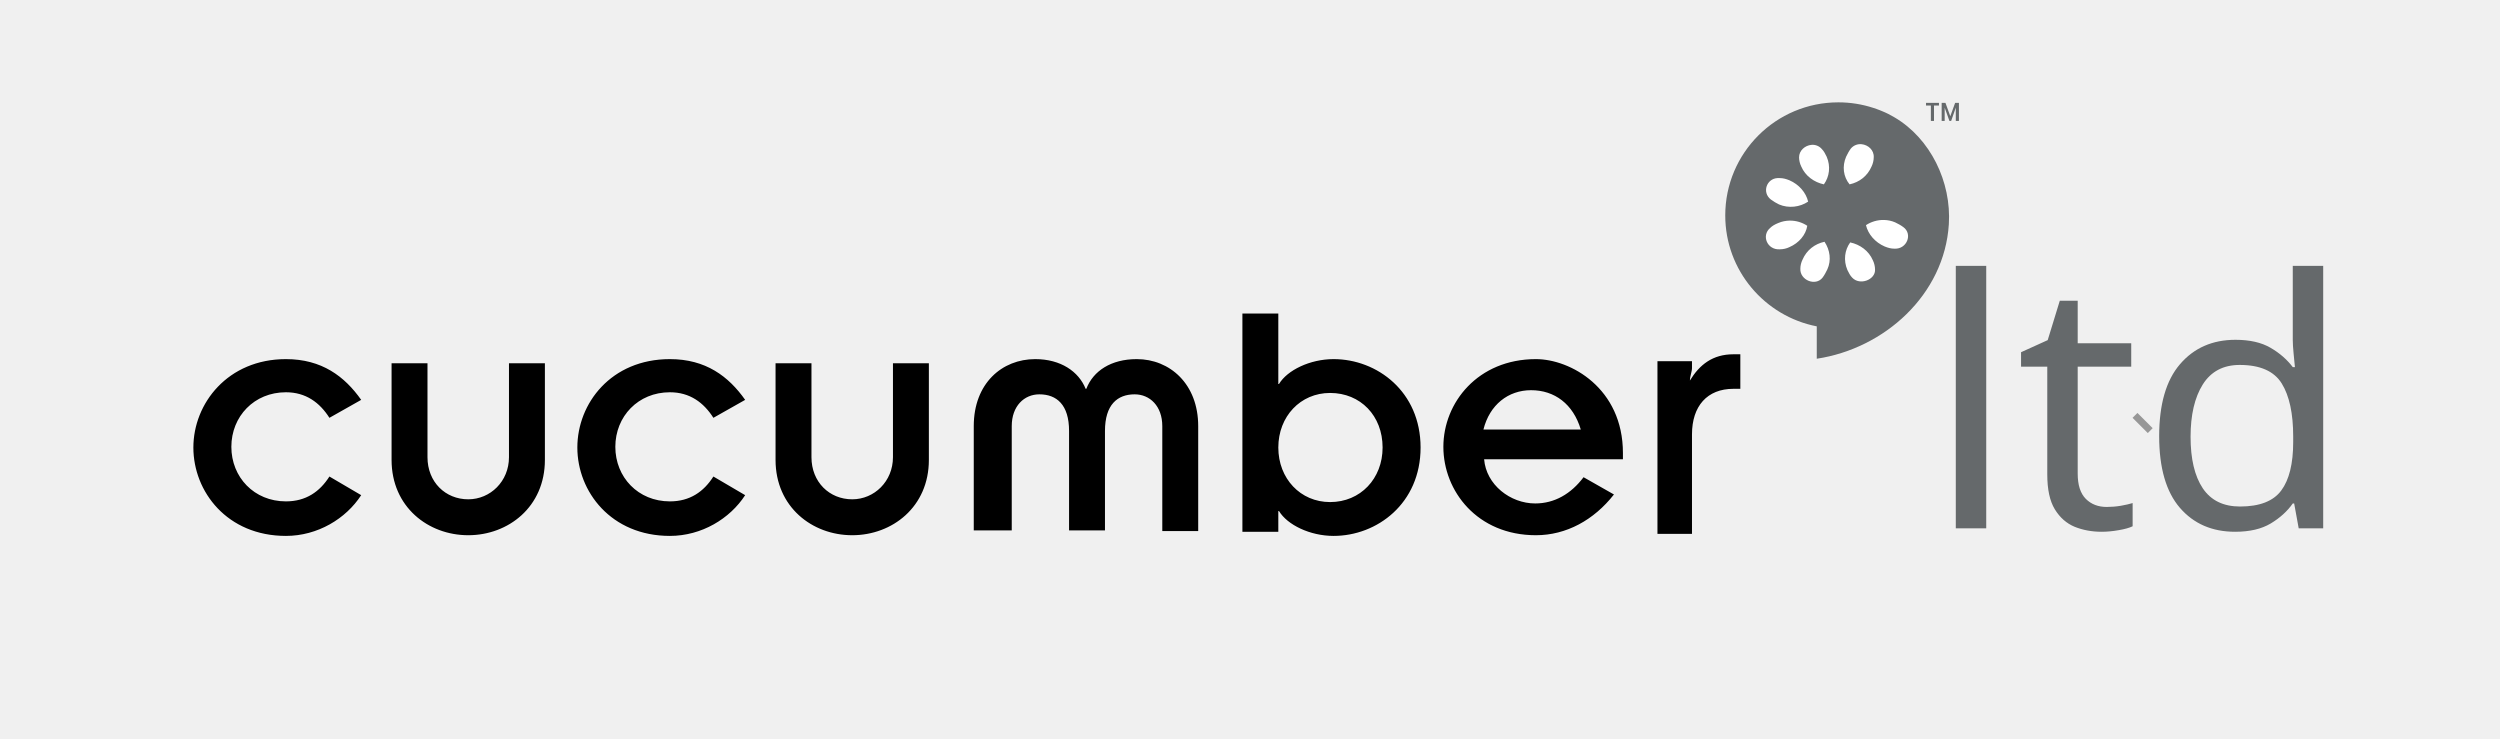
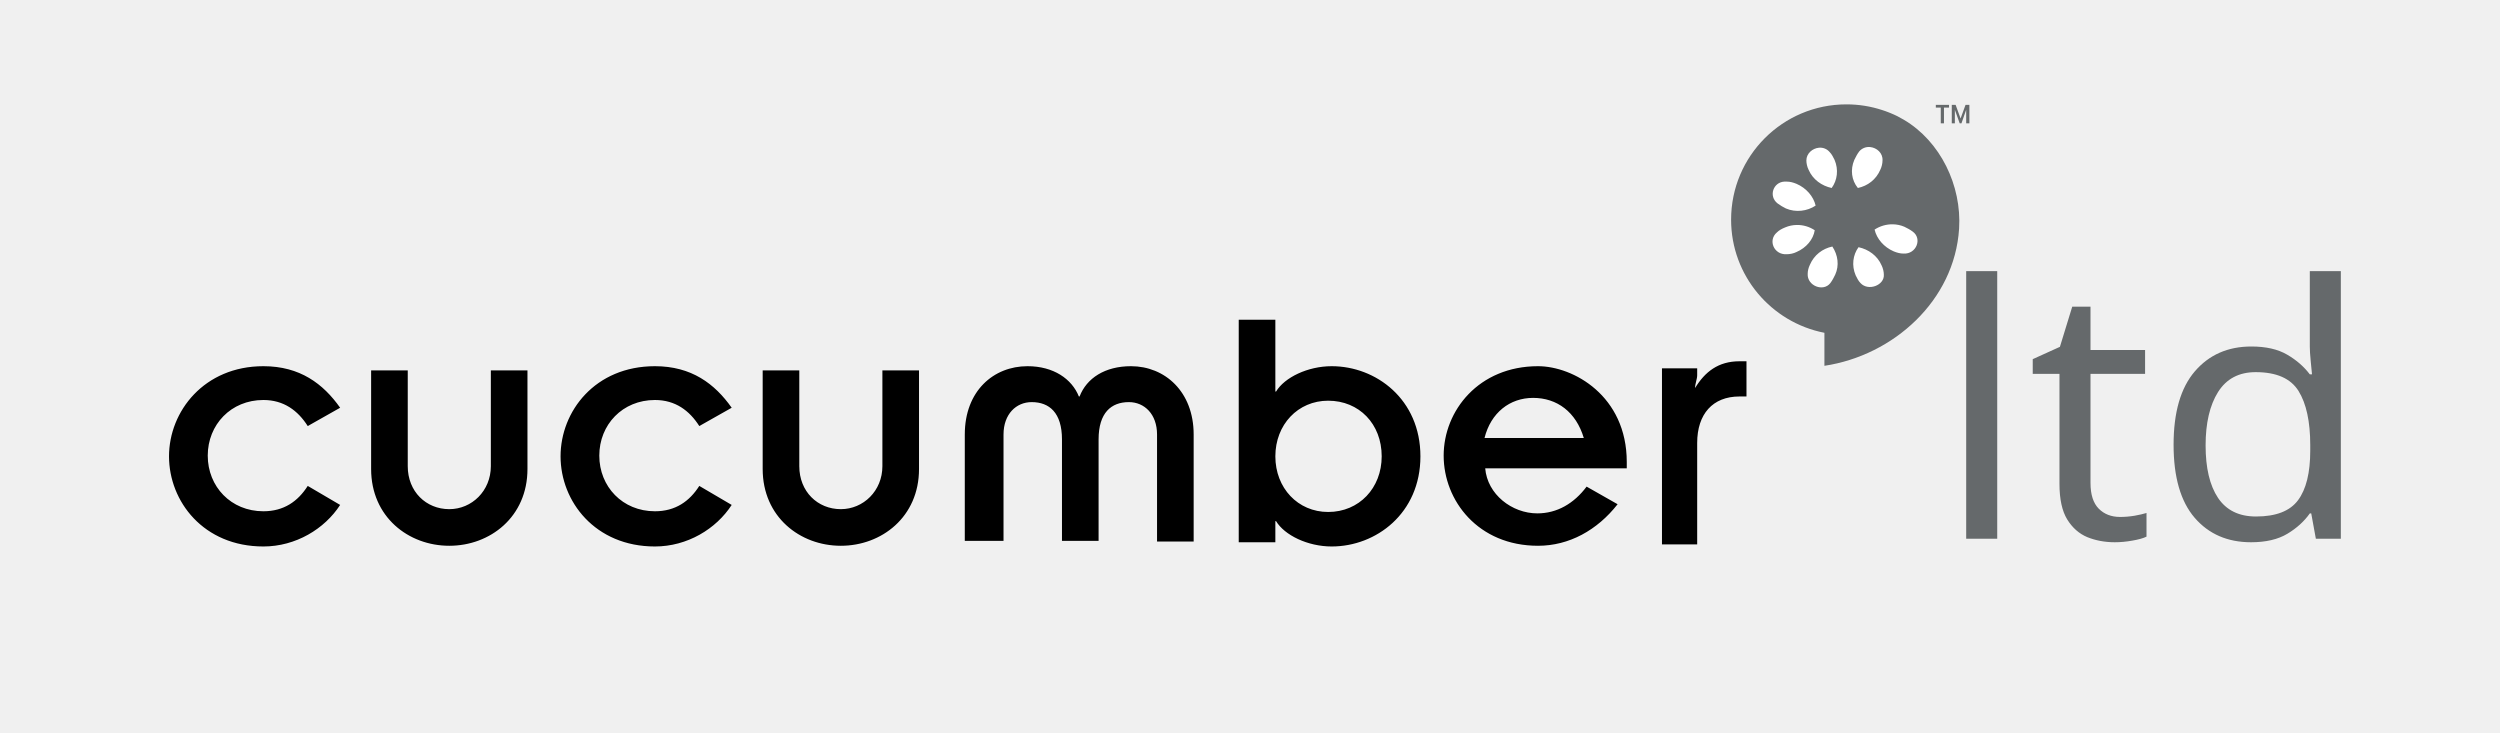
- <svg xmlns="http://www.w3.org/2000/svg" width="362px" height="107px" viewBox="0 0 362 107" version="1.1">
-   <defs />
-   <g id="Page-1" stroke="none" stroke-width="1" fill="none" fill-rule="evenodd">
-     <g id="cucumber-ltd" transform="translate(4, 0)">
-       <g id="Group">
-         <polygon id="Shape" points="0 0 298 0 298 104 0 104" />
-         <path d="M247,51.3 C244,51.3 242.1,52.8 240.7,55.1 C240.7,54.5 241,53.8 241,53.3 L241,52.3 L236,52.3 L236,77.3 L241,77.3 L241,62.9 C241,58.8 243.2,56.3 247,56.3 L248,56.3 L248,51.3 L247,51.3 L247,51.3 Z M43.7,60.5 C42.3,58.3 40.3,56.8 37.4,56.8 C32.8,56.8 29.5,60.3 29.5,64.7 C29.5,69.1 32.8,72.6 37.4,72.6 C40.3,72.6 42.3,71.2 43.7,69 L48.3,71.7 C46.1,75.1 42,77.6 37.4,77.6 C28.9,77.6 24,71.2 24,64.8 C24,58.4 29,52 37.4,52 C42.6,52 45.9,54.5 48.3,57.9 L43.7,60.5 L43.7,60.5 Z M52.7,52.6 L57.9,52.6 L57.9,66.2 C57.9,69.8 60.5,72.3 63.8,72.3 C67,72.3 69.7,69.7 69.7,66.2 L69.7,52.6 L74.9,52.6 L74.9,66.6 C74.9,73.4 69.6,77.5 63.8,77.5 C58,77.5 52.7,73.4 52.7,66.6 L52.7,52.6 L52.7,52.6 Z M99.3,60.5 C97.9,58.3 95.9,56.8 93,56.8 C88.4,56.8 85.1,60.3 85.1,64.7 C85.1,69.1 88.4,72.6 93,72.6 C95.9,72.6 97.9,71.2 99.3,69 L103.9,71.7 C101.7,75.1 97.6,77.6 93,77.6 C84.5,77.6 79.6,71.2 79.6,64.8 C79.6,58.4 84.5,52 93,52 C98.2,52 101.5,54.5 103.9,57.9 L99.3,60.5 L99.3,60.5 Z M108.3,52.6 L113.5,52.6 L113.5,66.2 C113.5,69.8 116.1,72.3 119.4,72.3 C122.6,72.3 125.3,69.7 125.3,66.2 L125.3,52.6 L130.5,52.6 L130.5,66.6 C130.5,73.4 125.2,77.5 119.4,77.5 C113.6,77.5 108.3,73.4 108.3,66.6 L108.3,52.6 L108.3,52.6 Z M137,61.7 C137,55.5 141.1,52 145.9,52 C149.6,52 152.2,53.8 153.2,56.3 L153.3,56.3 C154.3,53.7 156.9,52 160.6,52 C165.4,52 169.5,55.6 169.5,61.7 L169.5,76.9 L164.3,76.9 L164.3,61.7 C164.3,58.8 162.5,57.1 160.3,57.1 C157.8,57.1 156,58.6 156,62.4 L156,76.8 L150.8,76.8 L150.8,62.4 C150.8,58.6 149,57.1 146.5,57.1 C144.3,57.1 142.5,58.8 142.5,61.7 L142.5,76.8 L137,76.8 L137,61.7 L137,61.7 Z M175.9,45.4 L181.1,45.4 L181.1,55.6 L181.2,55.6 C182.4,53.6 185.7,52 189.1,52 C195.4,52 201.7,56.7 201.7,64.8 C201.7,72.9 195.4,77.6 189.1,77.6 C185.7,77.6 182.4,76 181.2,74 L181.1,74 L181.1,77 L175.9,77 L175.9,45.4 L175.9,45.4 Z M188.6,56.9 C184.3,56.9 181.1,60.3 181.1,64.8 C181.1,69.3 184.3,72.7 188.6,72.7 C193,72.7 196.2,69.3 196.2,64.8 C196.2,60.2 193,56.9 188.6,56.9 L188.6,56.9 Z M229.7,71.6 C226.8,75.3 222.8,77.5 218.4,77.5 C209.9,77.5 205,71.1 205,64.7 C205,58.3 210,52 218.4,52 C223.4,52 231,56.2 231,65.6 L231,66.5 L210.9,66.5 C211.2,70.2 214.7,72.9 218.3,72.9 C221.1,72.9 223.5,71.5 225.3,69.1 L229.7,71.6 L229.7,71.6 Z M224.9,62.2 C223.8,58.5 221.1,56.5 217.7,56.5 C214.4,56.5 211.7,58.6 210.8,62.2 L224.9,62.2 L224.9,62.2 Z" id="Shape" fill="#000000" />
-         <path d="M245.817,31.195 C245.817,39.163 251.529,45.784 259.067,47.257 L259.067,51.945 C268.867,50.467 277.545,42.688 278.192,32.475 C278.582,26.329 275.517,20.055 270.348,17.007 C270.052,16.829 269.75,16.662 269.442,16.507 C269.127,16.352 268.802,16.201 268.473,16.07 C268.369,16.026 268.266,15.986 268.161,15.945 C267.873,15.838 267.583,15.719 267.286,15.632 C265.642,15.092 263.922,14.818 262.192,14.82 C253.142,14.82 245.817,22.144 245.817,31.195 Z" id="Shape" fill="#65696B" />
-         <path d="M265.567,20.882 C264.975,20.817 264.389,21.051 264.005,21.507 C263.705,21.907 263.517,22.295 263.317,22.695 C262.717,24.095 262.917,25.595 263.817,26.695 C265.217,26.395 266.405,25.501 267.005,24.101 C267.205,23.701 267.317,23.188 267.317,22.788 C267.38,21.726 266.501,20.978 265.567,20.882 L265.567,20.882 Z M258.286,20.976 C257.373,21.063 256.505,21.788 256.505,22.788 C256.505,23.188 256.617,23.701 256.817,24.101 C257.417,25.501 258.698,26.395 260.098,26.695 C260.898,25.595 261.105,24.095 260.505,22.695 C260.305,22.295 260.117,21.901 259.817,21.601 C259.443,21.151 258.869,20.916 258.286,20.976 L258.286,20.976 Z M253.38,25.788 C251.803,25.869 251.098,27.851 252.41,28.882 C252.81,29.182 253.198,29.401 253.598,29.601 C254.998,30.201 256.618,29.995 257.818,29.195 C257.518,27.895 256.498,26.701 255.098,26.101 C254.598,25.901 254.192,25.788 253.692,25.788 C253.58,25.776 253.485,25.783 253.38,25.788 L253.38,25.788 Z M268.786,31.851 C267.866,31.834 266.961,32.096 266.192,32.601 C266.492,33.901 267.511,35.095 268.911,35.695 C269.411,35.895 269.817,36.007 270.317,36.007 C272.117,36.107 272.998,33.882 271.598,32.882 C271.198,32.582 270.811,32.395 270.411,32.195 C269.897,31.976 269.345,31.859 268.786,31.851 L268.786,31.851 Z M255.13,31.945 C254.58,31.955 254.03,32.063 253.505,32.288 C253.005,32.488 252.617,32.708 252.317,33.008 C251.017,34.108 251.892,36.201 253.692,36.101 C254.192,36.101 254.698,35.988 255.098,35.788 C256.498,35.188 257.492,33.995 257.692,32.695 C256.934,32.19 256.04,31.929 255.13,31.945 L255.13,31.945 Z M260.192,35.007 C258.792,35.307 257.605,36.201 257.005,37.601 C256.805,38.001 256.692,38.482 256.692,38.882 C256.592,40.582 258.911,41.495 259.911,40.195 C260.211,39.795 260.398,39.407 260.598,39.007 C261.198,37.707 260.992,36.207 260.192,35.007 L260.192,35.007 Z M263.911,35.101 C263.111,36.201 262.905,37.701 263.505,39.101 C263.705,39.501 263.892,39.895 264.192,40.195 C265.292,41.395 267.605,40.507 267.505,39.007 C267.505,38.607 267.392,38.095 267.192,37.695 C266.592,36.295 265.311,35.401 263.911,35.101 L263.911,35.101 Z" id="Shape" fill="#FFFFFF" />
-         <g transform="translate(274, 13)" id="™" font-size="10" font-family="Roboto-Regular, Roboto" fill="#65696B" font-weight="normal">
-           <text>
-             <tspan x="0.373" y="9">™</tspan>
-           </text>
-         </g>
-         <text id="ltd" fill="#65696B" font-family="InsigniaLTStd, Insignia LT Std" font-size="50" font-weight="normal">
-           <tspan x="274.95" y="76.5">ltd</tspan>
-         </text>
-         <path d="M305.5,60.5 L307,62" id="Line" stroke="#979797" stroke-linecap="square" />
-       </g>
-     </g>
+ <svg xmlns="http://www.w3.org/2000/svg" width="355" height="104" viewBox="0 0 355 104">
+   <g fill="none" fill-rule="evenodd">
+     <path d="M0 0h298v104H0z" />
+     <path d="M247 51.3c-3 0-4.9 1.5-6.3 3.8 0-.6.3-1.3.3-1.8v-1h-5v25h5V62.9c0-4.1 2.2-6.6 6-6.6h1v-5h-1zM43.7 60.5c-1.4-2.2-3.4-3.7-6.3-3.7-4.6 0-7.9 3.5-7.9 7.9s3.3 7.9 7.9 7.9c2.9 0 4.9-1.4 6.3-3.6l4.6 2.7c-2.2 3.4-6.3 5.9-10.9 5.9-8.5 0-13.4-6.4-13.4-12.8S29 52 37.4 52c5.2 0 8.5 2.5 10.9 5.9l-4.6 2.6zm9-7.9h5.2v13.6c0 3.6 2.6 6.1 5.9 6.1 3.2 0 5.9-2.6 5.9-6.1V52.6h5.2v14c0 6.8-5.3 10.9-11.1 10.9s-11.1-4.1-11.1-10.9v-14zm46.6 7.9c-1.4-2.2-3.4-3.7-6.3-3.7-4.6 0-7.9 3.5-7.9 7.9s3.3 7.9 7.9 7.9c2.9 0 4.9-1.4 6.3-3.6l4.6 2.7c-2.2 3.4-6.3 5.9-10.9 5.9-8.5 0-13.4-6.4-13.4-12.8S84.5 52 93 52c5.2 0 8.5 2.5 10.9 5.9l-4.6 2.6zm9-7.9h5.2v13.6c0 3.6 2.6 6.1 5.9 6.1 3.2 0 5.9-2.6 5.9-6.1V52.6h5.2v14c0 6.8-5.3 10.9-11.1 10.9s-11.1-4.1-11.1-10.9v-14zm28.7 9.1c0-6.2 4.1-9.7 8.9-9.7 3.7 0 6.3 1.8 7.3 4.3h.1c1-2.6 3.6-4.3 7.3-4.3 4.8 0 8.9 3.6 8.9 9.7v15.2h-5.2V61.7c0-2.9-1.8-4.6-4-4.6-2.5 0-4.3 1.5-4.3 5.3v14.4h-5.2V62.4c0-3.8-1.8-5.3-4.3-5.3-2.2 0-4 1.7-4 4.6v15.1H137V61.7zm38.9-16.3h5.2v10.2h.1c1.2-2 4.5-3.6 7.9-3.6 6.3 0 12.6 4.7 12.6 12.8 0 8.1-6.3 12.8-12.6 12.8-3.4 0-6.7-1.6-7.9-3.6h-.1v3h-5.2V45.4zm12.7 11.5c-4.3 0-7.5 3.4-7.5 7.9s3.2 7.9 7.5 7.9c4.4 0 7.6-3.4 7.6-7.9 0-4.6-3.2-7.9-7.6-7.9zm41.1 14.7c-2.9 3.7-6.9 5.9-11.3 5.9-8.5 0-13.4-6.4-13.4-12.8S210 52 218.4 52c5 0 12.6 4.2 12.6 13.6v.9h-20.1c.3 3.7 3.8 6.4 7.4 6.4 2.8 0 5.2-1.4 7-3.8l4.4 2.5zm-4.8-9.4c-1.1-3.7-3.8-5.7-7.2-5.7-3.3 0-6 2.1-6.9 5.7h14.1z" fill="#000" />
+     <path d="M245.817 31.195c0 7.968 5.712 14.589 13.25 16.062v4.688c9.8-1.478 18.478-9.257 19.125-19.47.39-6.146-2.675-12.42-7.844-15.468a13.755 13.755 0 0 0-.906-.5c-.315-.155-.64-.306-.969-.437-.104-.044-.207-.084-.312-.125-.288-.107-.578-.226-.875-.313a16.246 16.246 0 0 0-5.094-.812c-9.05 0-16.375 7.324-16.375 16.375z" fill="#65696B" />
+     <path d="M265.567 20.882a1.787 1.787 0 0 0-1.562.625c-.3.4-.488.788-.688 1.188-.6 1.4-.4 2.9.5 4 1.4-.3 2.588-1.194 3.188-2.594.2-.4.312-.913.312-1.313.063-1.062-.816-1.81-1.75-1.906zm-7.281.094c-.913.087-1.781.812-1.781 1.812 0 .4.112.913.312 1.313.6 1.4 1.881 2.294 3.281 2.594.8-1.1 1.007-2.6.407-4-.2-.4-.388-.794-.688-1.094a1.757 1.757 0 0 0-1.531-.625zm-4.906 4.812c-1.577.081-2.282 2.063-.97 3.094.4.3.788.519 1.188.719 1.4.6 3.02.394 4.22-.406-.3-1.3-1.32-2.494-2.72-3.094-.5-.2-.906-.313-1.406-.313-.112-.012-.207-.005-.312 0zm15.406 6.063a4.574 4.574 0 0 0-2.594.75c.3 1.3 1.319 2.494 2.719 3.094.5.2.906.312 1.406.312 1.8.1 2.681-2.125 1.281-3.125-.4-.3-.787-.487-1.187-.687a4.32 4.32 0 0 0-1.625-.344zm-13.656.094c-.55.01-1.1.118-1.625.343-.5.2-.888.42-1.188.72-1.3 1.1-.425 3.193 1.375 3.093.5 0 1.006-.113 1.406-.313 1.4-.6 2.394-1.793 2.594-3.093a4.475 4.475 0 0 0-2.562-.75zm5.062 3.062c-1.4.3-2.587 1.194-3.187 2.594-.2.4-.313.881-.313 1.281-.1 1.7 2.219 2.613 3.219 1.313.3-.4.487-.788.687-1.188.6-1.3.394-2.8-.406-4zm3.719.094c-.8 1.1-1.006 2.6-.406 4 .2.4.387.794.687 1.094 1.1 1.2 3.413.312 3.313-1.188 0-.4-.113-.912-.313-1.312-.6-1.4-1.881-2.294-3.281-2.594z" fill="#FFF" />
+     <text transform="translate(274 13)" font-size="10" font-family="Roboto-Regular, Roboto" fill="#65696B">
+       <tspan x=".373" y="9">™</tspan>
+     </text>
+     <text transform="translate(274 45)" font-size="50" font-family="InsigniaLTStd, Insignia LT Std" fill="#65696B">
+       <tspan x=".95" y="31.5">ltd</tspan>
+     </text>
  </g>
</svg>
